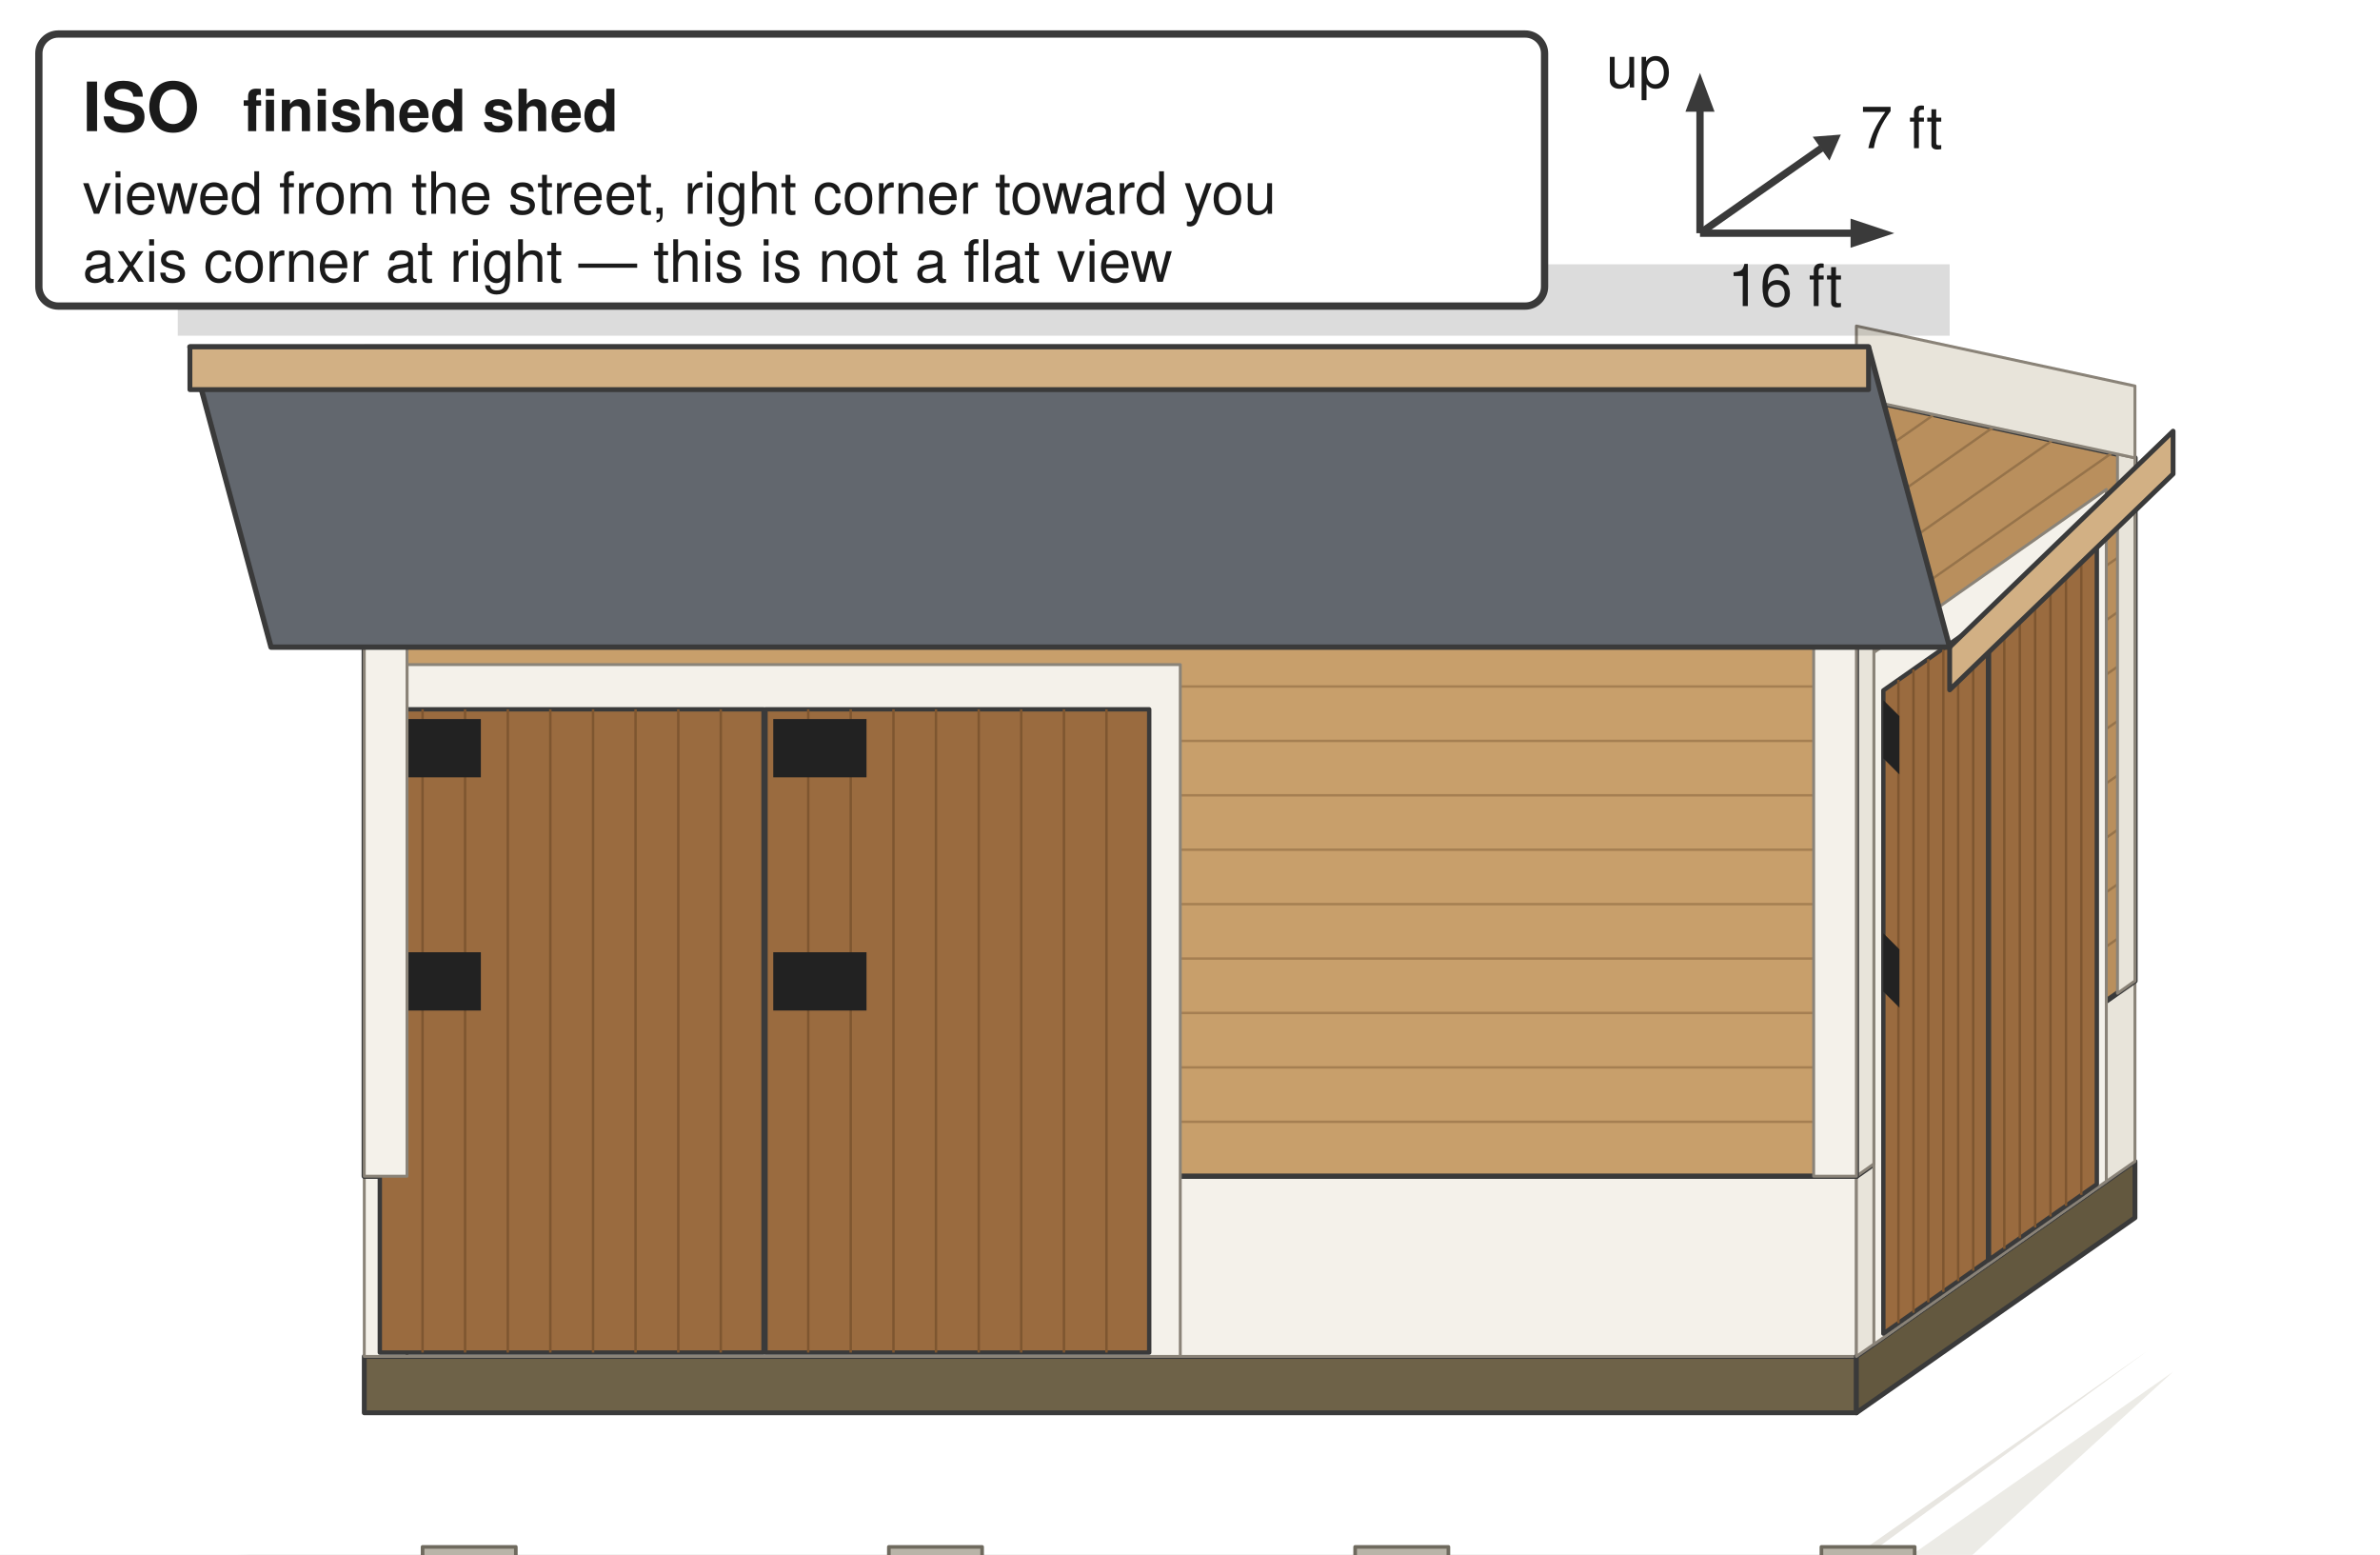
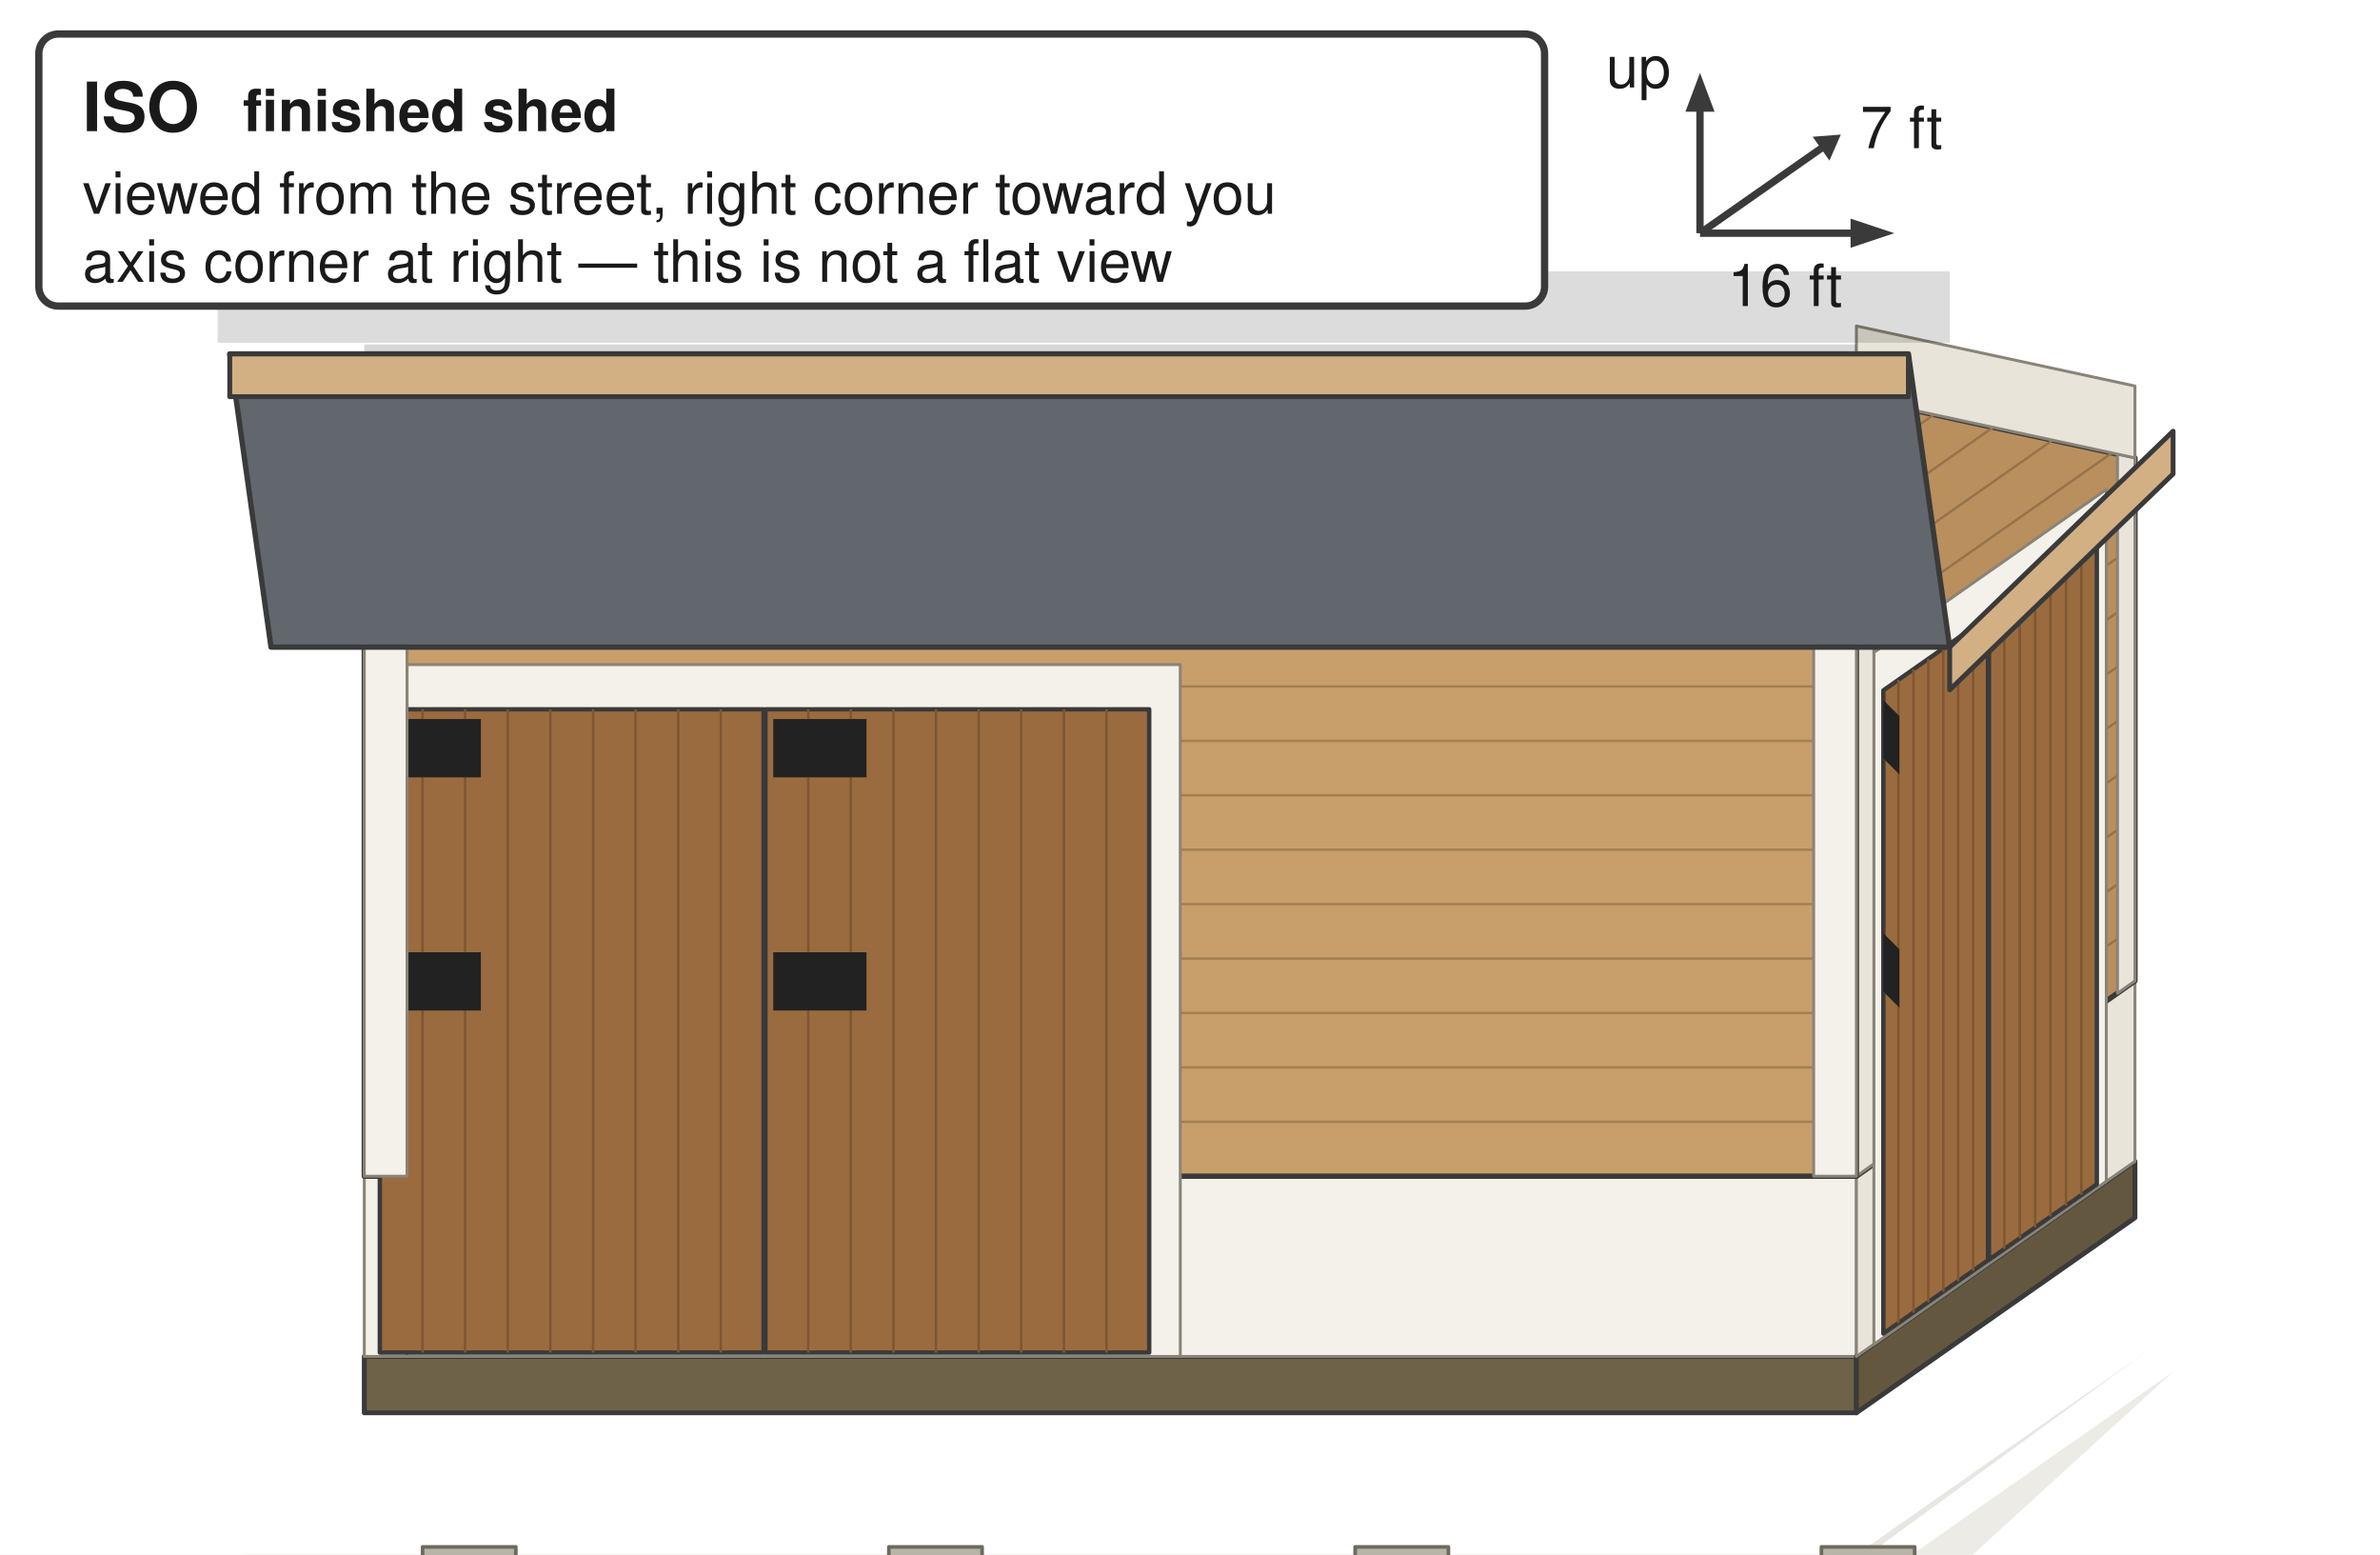
<svg xmlns="http://www.w3.org/2000/svg" viewBox="0 0 980 640" role="img">
  <rect width="980" height="640" fill="#ffffff" />
  <polygon points="65.2,656.0 794.8,656.0 894.8,564.7 729.7,680.3" fill="#ecebe6" stroke="none" stroke-width="0" stroke-linejoin="round" />
  <line x1="65.2" y1="656.0" x2="794.8" y2="656.0" stroke="#9a958a" stroke-width="2" />
  <polygon points="97.2,640.0 769.2,640.0 884.4,556.0 742.8,655.1" fill="#d9d6cd" stroke="none" stroke-width="0" stroke-linejoin="round" fill-opacity="0.6" />
  <polygon points="174.0,636.8 212.4,636.8 212.4,643.8 174.0,643.8" fill="#b9b4a8" stroke="#6f6a5e" stroke-width="1.5" stroke-linejoin="round" />
  <polygon points="366.0,636.8 404.4,636.8 404.4,643.8 366.0,643.8" fill="#b9b4a8" stroke="#6f6a5e" stroke-width="1.5" stroke-linejoin="round" />
  <polygon points="558.0,636.8 596.4,636.8 596.4,643.8 558.0,643.8" fill="#b9b4a8" stroke="#6f6a5e" stroke-width="1.5" stroke-linejoin="round" />
  <polygon points="750.0,636.8 788.4,636.8 788.4,643.8 750.0,643.8" fill="#b9b4a8" stroke="#6f6a5e" stroke-width="1.5" stroke-linejoin="round" />
  <polygon points="150.0,581.6 764.4,581.6 764.4,558.4 150.0,558.4" fill="#6e6248" stroke="#3a3a3a" stroke-width="2" stroke-linejoin="round" />
  <polygon points="150.0,558.4 764.4,558.4 764.4,484.2 150.0,484.2" fill="#f4f1ea" stroke="#8a8378" stroke-width="1.2" stroke-linejoin="round" />
  <polygon points="764.4,581.6 879.1,501.3 879.1,478.1 764.4,558.4" fill="#63583f" stroke="#3a3a3a" stroke-width="2" stroke-linejoin="round" />
  <polygon points="764.4,558.4 879.1,478.1 879.1,403.8 764.4,484.2" fill="#e8e4da" stroke="#8a8378" stroke-width="1.2" stroke-linejoin="round" />
  <polygon points="764.4,484.2 879.1,403.8 879.1,188.5 764.4,163.8" fill="#b98f5d" stroke="#3a3a3a" stroke-width="2.2" stroke-linejoin="round" />
  <line x1="764.4" y1="461.8" x2="879.1" y2="381.4" stroke="#96734a" stroke-width="1" />
  <line x1="764.4" y1="439.4" x2="879.1" y2="359.0" stroke="#96734a" stroke-width="1" />
  <line x1="764.4" y1="417.0" x2="879.1" y2="336.6" stroke="#96734a" stroke-width="1" />
  <line x1="764.4" y1="394.6" x2="879.1" y2="314.2" stroke="#96734a" stroke-width="1" />
  <line x1="764.4" y1="372.2" x2="879.1" y2="291.8" stroke="#96734a" stroke-width="1" />
  <line x1="764.4" y1="349.8" x2="879.1" y2="269.4" stroke="#96734a" stroke-width="1" />
  <line x1="764.4" y1="327.4" x2="879.1" y2="247.0" stroke="#96734a" stroke-width="1" />
  <line x1="764.4" y1="305.0" x2="879.1" y2="224.6" stroke="#96734a" stroke-width="1" />
  <line x1="764.4" y1="282.6" x2="879.1" y2="202.2" stroke="#96734a" stroke-width="1" />
  <line x1="764.4" y1="260.2" x2="869.7" y2="186.4" stroke="#96734a" stroke-width="1" />
  <line x1="764.4" y1="237.8" x2="845.2" y2="181.2" stroke="#96734a" stroke-width="1" />
  <line x1="764.4" y1="215.4" x2="820.7" y2="175.9" stroke="#96734a" stroke-width="1" />
  <line x1="764.4" y1="193.0" x2="796.3" y2="170.7" stroke="#96734a" stroke-width="1" />
  <line x1="764.4" y1="170.6" x2="771.8" y2="165.4" stroke="#96734a" stroke-width="1" />
  <line x1="764.4" y1="148.2" x2="747.3" y2="160.1" stroke="#96734a" stroke-width="1" />
  <polygon points="771.6,553.4 867.3,486.3 867.3,201.5 771.6,268.6" fill="#f4f1ea" stroke="#8a8378" stroke-width="1.2" stroke-linejoin="round" />
  <polygon points="775.5,549.0 818.6,518.8 818.6,254.0 775.5,284.2" fill="#9a6b3f" stroke="#3a3a3a" stroke-width="1.8" stroke-linejoin="round" />
  <line x1="781.7" y1="544.7" x2="781.7" y2="279.9" stroke="#7e5630" stroke-width="1" />
  <line x1="787.9" y1="540.4" x2="787.9" y2="275.6" stroke="#7e5630" stroke-width="1" />
  <line x1="794.0" y1="536.1" x2="794.0" y2="271.3" stroke="#7e5630" stroke-width="1" />
  <line x1="800.2" y1="531.8" x2="800.2" y2="267.0" stroke="#7e5630" stroke-width="1" />
  <line x1="806.3" y1="527.4" x2="806.3" y2="262.6" stroke="#7e5630" stroke-width="1" />
  <line x1="812.5" y1="523.1" x2="812.5" y2="258.3" stroke="#7e5630" stroke-width="1" />
  <polygon points="819.0,518.6 863.4,487.5 863.4,222.7 819.0,253.8" fill="#9a6b3f" stroke="#3a3a3a" stroke-width="1.8" stroke-linejoin="round" />
  <line x1="825.3" y1="514.1" x2="825.3" y2="249.3" stroke="#7e5630" stroke-width="1" />
  <line x1="831.7" y1="509.7" x2="831.7" y2="244.9" stroke="#7e5630" stroke-width="1" />
  <line x1="838.0" y1="505.3" x2="838.0" y2="240.5" stroke="#7e5630" stroke-width="1" />
  <line x1="844.3" y1="500.8" x2="844.3" y2="236.0" stroke="#7e5630" stroke-width="1" />
  <line x1="850.7" y1="496.4" x2="850.7" y2="231.6" stroke="#7e5630" stroke-width="1" />
  <line x1="857.0" y1="491.9" x2="857.0" y2="227.1" stroke="#7e5630" stroke-width="1" />
  <polygon points="775.5,408.2 782.1,414.8 782.1,390.8 775.5,384.2" fill="#222" stroke="none" stroke-width="1" stroke-linejoin="round" />
  <polygon points="775.5,312.2 782.1,318.8 782.1,294.8 775.5,288.2" fill="#222" stroke="none" stroke-width="1" stroke-linejoin="round" />
  <polygon points="871.9,408.9 879.1,403.8 879.1,188.5 871.9,186.9" fill="#e8e4da" stroke="#8a8378" stroke-width="1.2" stroke-linejoin="round" />
  <polygon points="764.4,484.2 771.6,479.1 771.6,158.8 764.4,163.8" fill="#e8e4da" stroke="#8a8378" stroke-width="1.2" stroke-linejoin="round" />
  <polygon points="764.4,163.8 879.1,188.5 879.1,158.9 764.4,134.2" fill="#e8e4da" stroke="#8a8378" stroke-width="1.2" stroke-linejoin="round" />
  <polygon points="150.0,484.2 764.4,484.2 764.4,171.2 150.0,171.2" fill="#c89f6b" stroke="#3a3a3a" stroke-width="2.2" stroke-linejoin="round" />
  <line x1="150.0" y1="461.8" x2="764.4" y2="461.8" stroke="#a57f52" stroke-width="1" />
  <line x1="150.0" y1="439.4" x2="764.4" y2="439.4" stroke="#a57f52" stroke-width="1" />
  <line x1="150.0" y1="417.0" x2="764.4" y2="417.0" stroke="#a57f52" stroke-width="1" />
  <line x1="150.0" y1="394.6" x2="764.4" y2="394.6" stroke="#a57f52" stroke-width="1" />
  <line x1="150.0" y1="372.2" x2="764.4" y2="372.2" stroke="#a57f52" stroke-width="1" />
  <line x1="150.0" y1="349.8" x2="764.4" y2="349.8" stroke="#a57f52" stroke-width="1" />
  <line x1="150.0" y1="327.4" x2="764.4" y2="327.4" stroke="#a57f52" stroke-width="1" />
  <line x1="150.0" y1="305.0" x2="764.4" y2="305.0" stroke="#a57f52" stroke-width="1" />
  <line x1="150.0" y1="282.6" x2="764.4" y2="282.6" stroke="#a57f52" stroke-width="1" />
  <line x1="150.0" y1="260.2" x2="764.4" y2="260.2" stroke="#a57f52" stroke-width="1" />
  <line x1="150.0" y1="237.8" x2="764.4" y2="237.8" stroke="#a57f52" stroke-width="1" />
  <line x1="150.0" y1="215.4" x2="764.4" y2="215.4" stroke="#a57f52" stroke-width="1" />
  <line x1="150.0" y1="193.0" x2="764.4" y2="193.0" stroke="#a57f52" stroke-width="1" />
  <polygon points="167.6,264.8 746.8,264.8 746.8,171.2 167.6,171.2" fill="#f4f1ea" stroke="#8a8378" stroke-width="1.2" stroke-linejoin="round" />
  <polygon points="167.6,558.4 486.0,558.4 486.0,273.6 167.6,273.6" fill="#f4f1ea" stroke="#8a8378" stroke-width="1.2" stroke-linejoin="round" />
  <polygon points="156.4,556.8 314.4,556.8 314.4,292.0 156.4,292.0" fill="#9a6b3f" stroke="#3a3a3a" stroke-width="1.8" stroke-linejoin="round" />
  <line x1="174.0" y1="556.8" x2="174.0" y2="292.0" stroke="#7e5630" stroke-width="1" />
  <line x1="191.5" y1="556.8" x2="191.5" y2="292.0" stroke="#7e5630" stroke-width="1" />
  <line x1="209.1" y1="556.8" x2="209.1" y2="292.0" stroke="#7e5630" stroke-width="1" />
  <line x1="226.6" y1="556.8" x2="226.6" y2="292.0" stroke="#7e5630" stroke-width="1" />
  <line x1="244.2" y1="556.8" x2="244.2" y2="292.0" stroke="#7e5630" stroke-width="1" />
  <line x1="261.7" y1="556.8" x2="261.7" y2="292.0" stroke="#7e5630" stroke-width="1" />
  <line x1="279.3" y1="556.8" x2="279.3" y2="292.0" stroke="#7e5630" stroke-width="1" />
  <line x1="296.8" y1="556.8" x2="296.8" y2="292.0" stroke="#7e5630" stroke-width="1" />
  <polygon points="159.6,416.0 198.0,416.0 198.0,392.0 159.6,392.0" fill="#222" stroke="none" stroke-width="1" stroke-linejoin="round" />
  <polygon points="159.6,320.0 198.0,320.0 198.0,296.0 159.6,296.0" fill="#222" stroke="none" stroke-width="1" stroke-linejoin="round" />
  <polygon points="315.2,556.8 473.2,556.8 473.2,292.0 315.2,292.0" fill="#9a6b3f" stroke="#3a3a3a" stroke-width="1.8" stroke-linejoin="round" />
  <line x1="332.8" y1="556.8" x2="332.8" y2="292.0" stroke="#7e5630" stroke-width="1" />
  <line x1="350.3" y1="556.8" x2="350.3" y2="292.0" stroke="#7e5630" stroke-width="1" />
  <line x1="367.9" y1="556.8" x2="367.9" y2="292.0" stroke="#7e5630" stroke-width="1" />
  <line x1="385.4" y1="556.8" x2="385.4" y2="292.0" stroke="#7e5630" stroke-width="1" />
  <line x1="403.0" y1="556.8" x2="403.0" y2="292.0" stroke="#7e5630" stroke-width="1" />
  <line x1="420.5" y1="556.8" x2="420.5" y2="292.0" stroke="#7e5630" stroke-width="1" />
  <line x1="438.1" y1="556.8" x2="438.1" y2="292.0" stroke="#7e5630" stroke-width="1" />
  <line x1="455.6" y1="556.8" x2="455.6" y2="292.0" stroke="#7e5630" stroke-width="1" />
  <polygon points="318.4,416.0 356.8,416.0 356.8,392.0 318.4,392.0" fill="#222" stroke="none" stroke-width="1" stroke-linejoin="round" />
  <polygon points="318.4,320.0 356.8,320.0 356.8,296.0 318.4,296.0" fill="#222" stroke="none" stroke-width="1" stroke-linejoin="round" />
  <polygon points="150.0,484.2 167.6,484.2 167.6,171.2 150.0,171.2" fill="#f4f1ea" stroke="#8a8378" stroke-width="1.2" stroke-linejoin="round" />
  <polygon points="746.8,484.2 764.4,484.2 764.4,171.2 746.8,171.2" fill="#f4f1ea" stroke="#8a8378" stroke-width="1.2" stroke-linejoin="round" />
  <polygon points="150.0,171.2 764.4,171.2 764.4,141.8 150.0,141.8" fill="#000000" stroke="none" stroke-width="0" stroke-linejoin="round" fill-opacity="0.16" />
-   <polygon points="73.2,138.2 802.8,138.2 802.8,108.8 73.2,108.8" fill="#000000" stroke="none" stroke-width="0" stroke-linejoin="round" fill-opacity="0.14" />
+   <polygon points="89.6,141.1 802.8,141.1 802.8,111.7 89.6,111.7" fill="#000000" stroke="none" stroke-width="0" stroke-linejoin="round" fill-opacity="0.14" />
  <polygon points="802.8,266.4 894.8,177.5 894.8,195.1 802.8,284.0" fill="#d2b084" stroke="#3a3a3a" stroke-width="2" stroke-linejoin="round" />
-   <polygon points="78.2,142.8 769.4,142.8 802.8,266.4 111.6,266.4" fill="#62676e" stroke="#3a3a3a" stroke-width="2.2" stroke-linejoin="round" />
-   <polygon points="78.2,142.8 769.4,142.8 769.4,160.4 78.2,160.4" fill="#d2b084" stroke="#3a3a3a" stroke-width="2" stroke-linejoin="round" />
+   <polygon points="94.6,145.7 785.8,145.7 802.8,266.4 111.6,266.4" fill="#62676e" stroke="#3a3a3a" stroke-width="2.2" stroke-linejoin="round" />
+   <polygon points="94.6,145.7 785.8,145.7 785.8,163.3 94.6,163.3" fill="#d2b084" stroke="#3a3a3a" stroke-width="2" stroke-linejoin="round" />
  <rect x="16" y="14" width="620" height="112" rx="8" fill="#ffffff" stroke="#3a3a3a" stroke-width="3" />
  <text x="34.0" y="54.0" font-size="28" font-weight="bold" text-anchor="start" font-family="Helvetica, Arial, sans-serif" fill="#1a1a1a">ISO</text>
  <text x="100.0" y="54.0" font-size="24" font-weight="bold" text-anchor="start" font-family="Helvetica, Arial, sans-serif" fill="#1a1a1a">finished shed</text>
  <text x="34.0" y="88.0" font-size="24" font-weight="normal" text-anchor="start" font-family="Helvetica, Arial, sans-serif" fill="#1a1a1a">viewed from the street, right corner toward you</text>
  <text x="34.0" y="116.0" font-size="24" font-weight="normal" text-anchor="start" font-family="Helvetica, Arial, sans-serif" fill="#1a1a1a">axis corner at right — this is not a flat view</text>
  <line x1="700.0" y1="96.0" x2="770.0" y2="96.0" stroke="#3a3a3a" stroke-width="3" />
  <polygon points="780.0,96.0 762.0,90.0 762.0,102.0" fill="#3a3a3a" stroke="none" />
  <text x="735.0" y="126.0" font-size="24" text-anchor="middle" font-family="Helvetica, Arial, sans-serif" fill="#1a1a1a">16 ft</text>
  <line x1="700.0" y1="96.0" x2="750.0" y2="61.0" stroke="#3a3a3a" stroke-width="3" />
  <polygon points="758.0,55.4 746.4,56.3 753.3,66.1" fill="#3a3a3a" stroke="none" />
  <text x="766.0" y="61.0" font-size="24" text-anchor="start" font-family="Helvetica, Arial, sans-serif" fill="#1a1a1a">7 ft</text>
  <line x1="700.0" y1="96.0" x2="700.0" y2="40.0" stroke="#3a3a3a" stroke-width="3" />
  <polygon points="700.0,30.0 694.0,46.0 706.0,46.0" fill="#3a3a3a" stroke="none" />
  <text x="688.0" y="36.0" font-size="24" text-anchor="end" font-family="Helvetica, Arial, sans-serif" fill="#1a1a1a">up</text>
</svg>
